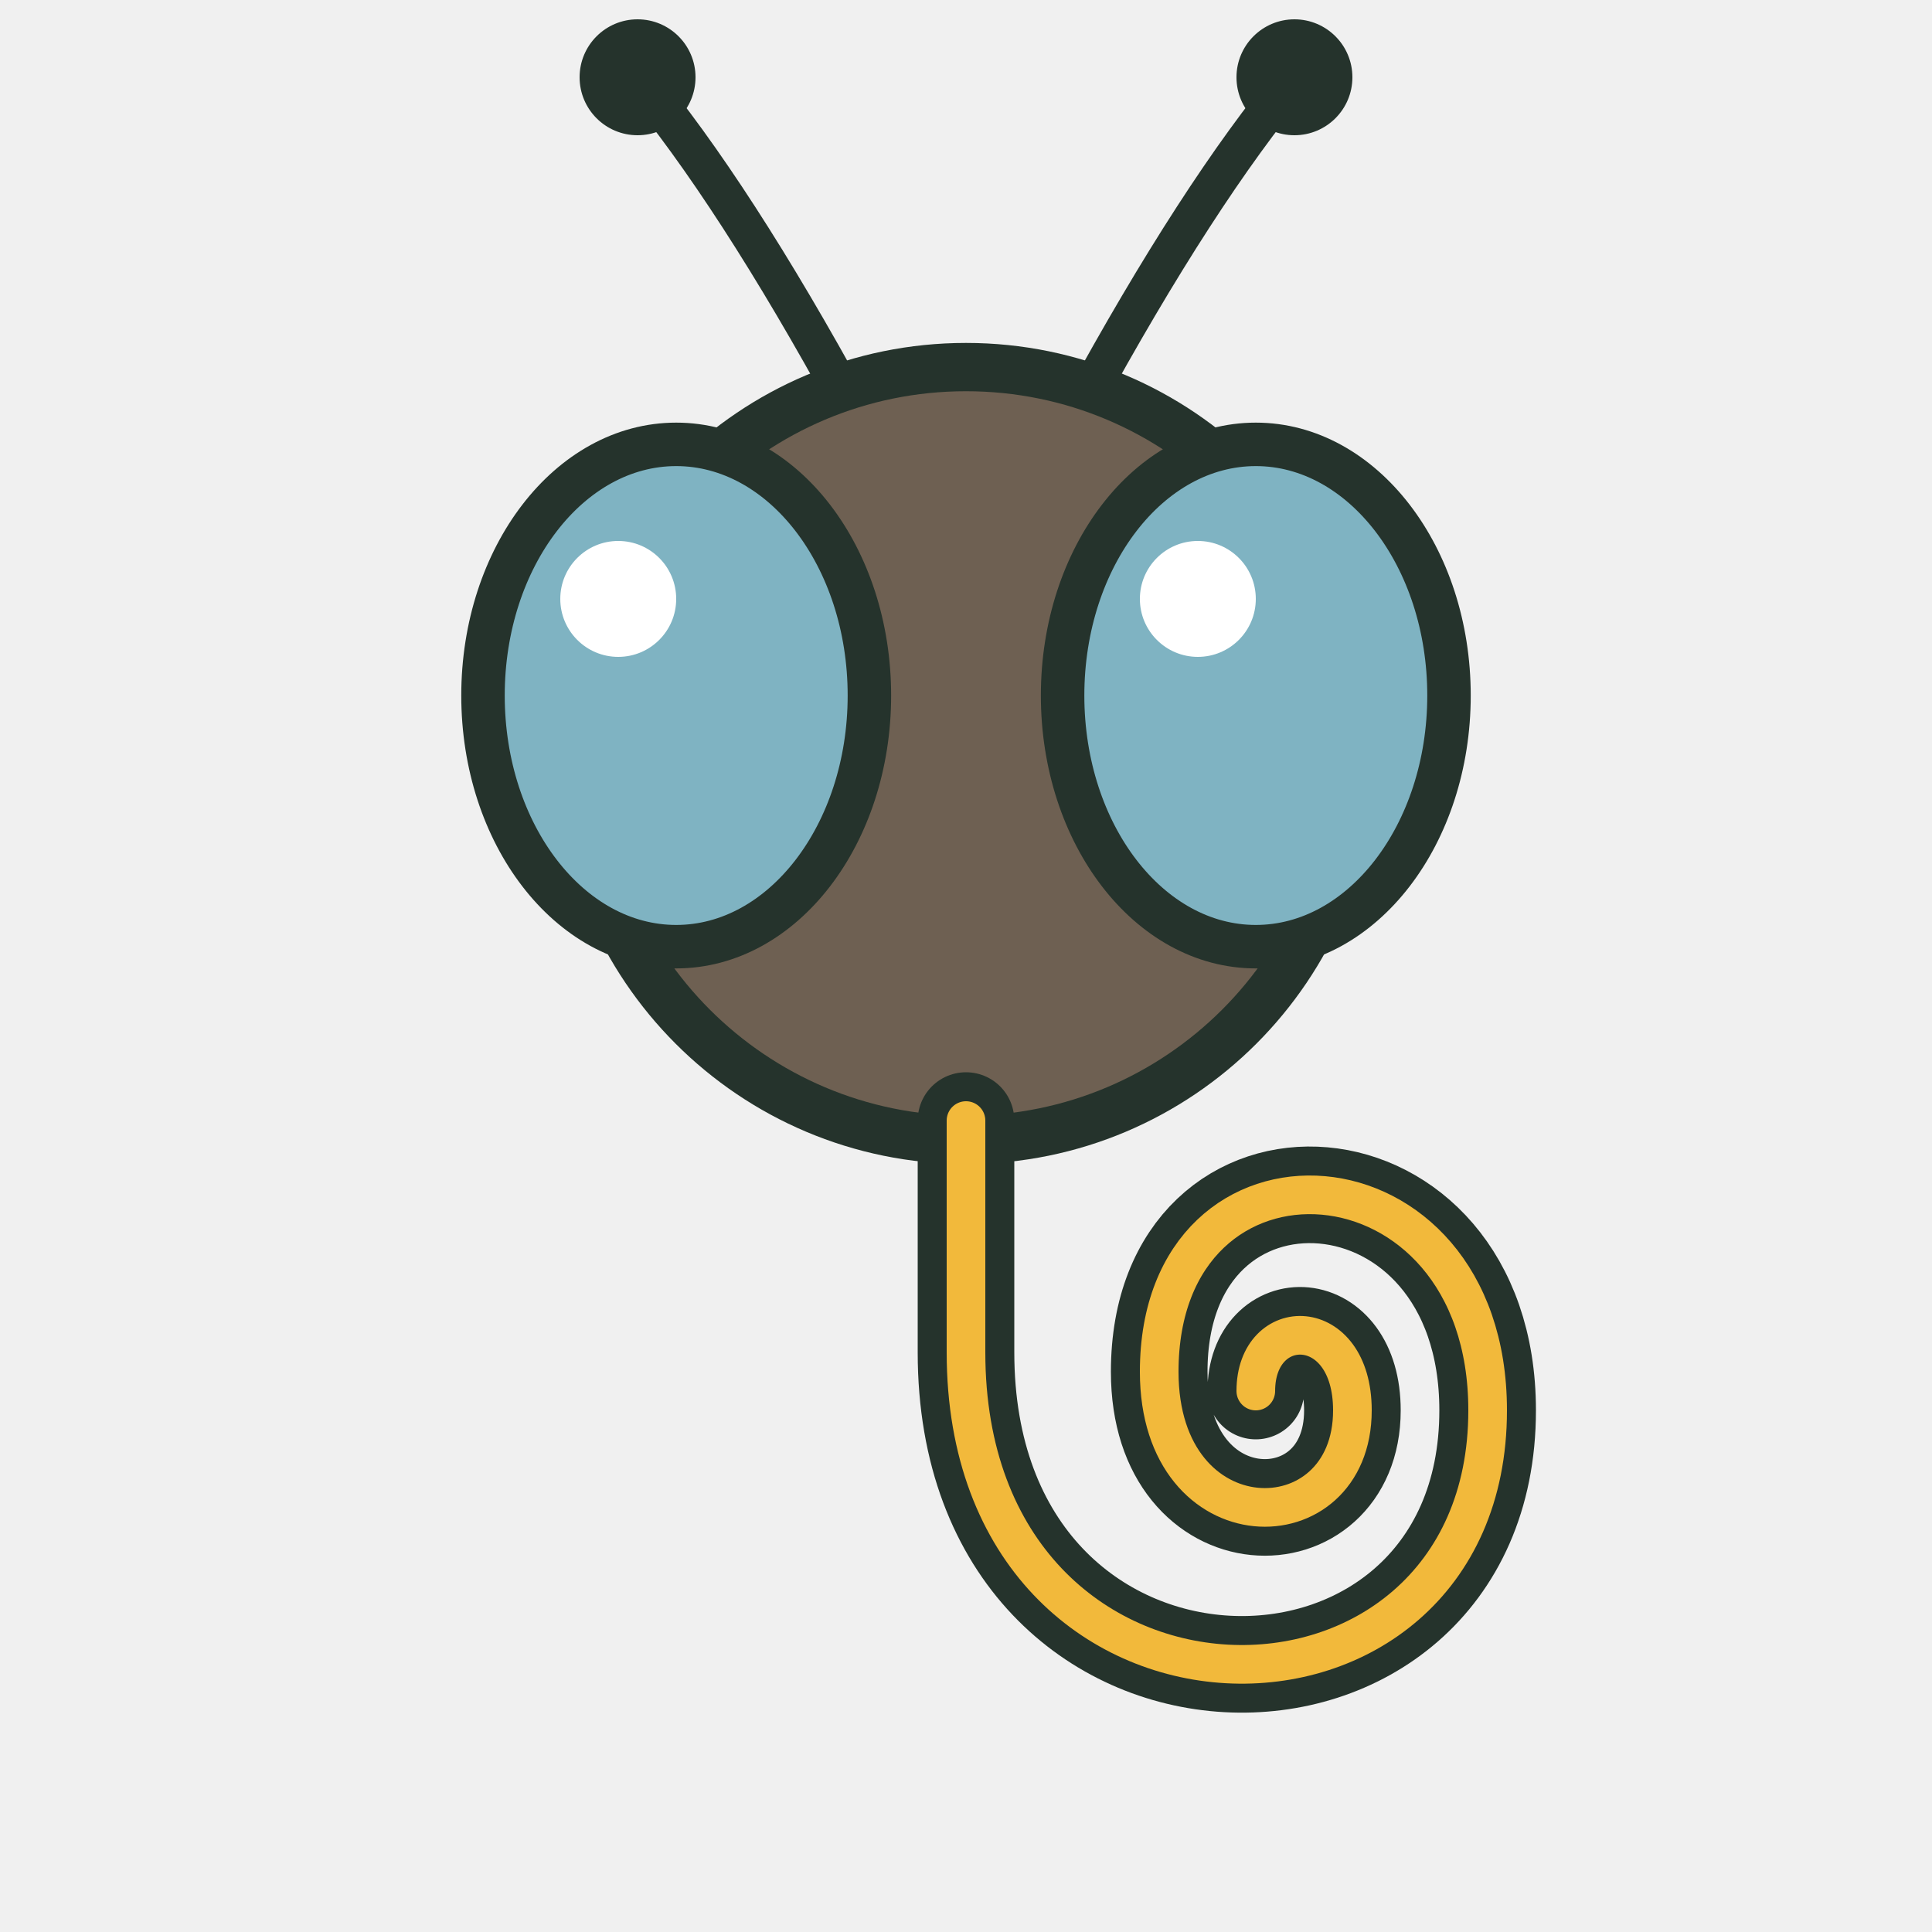
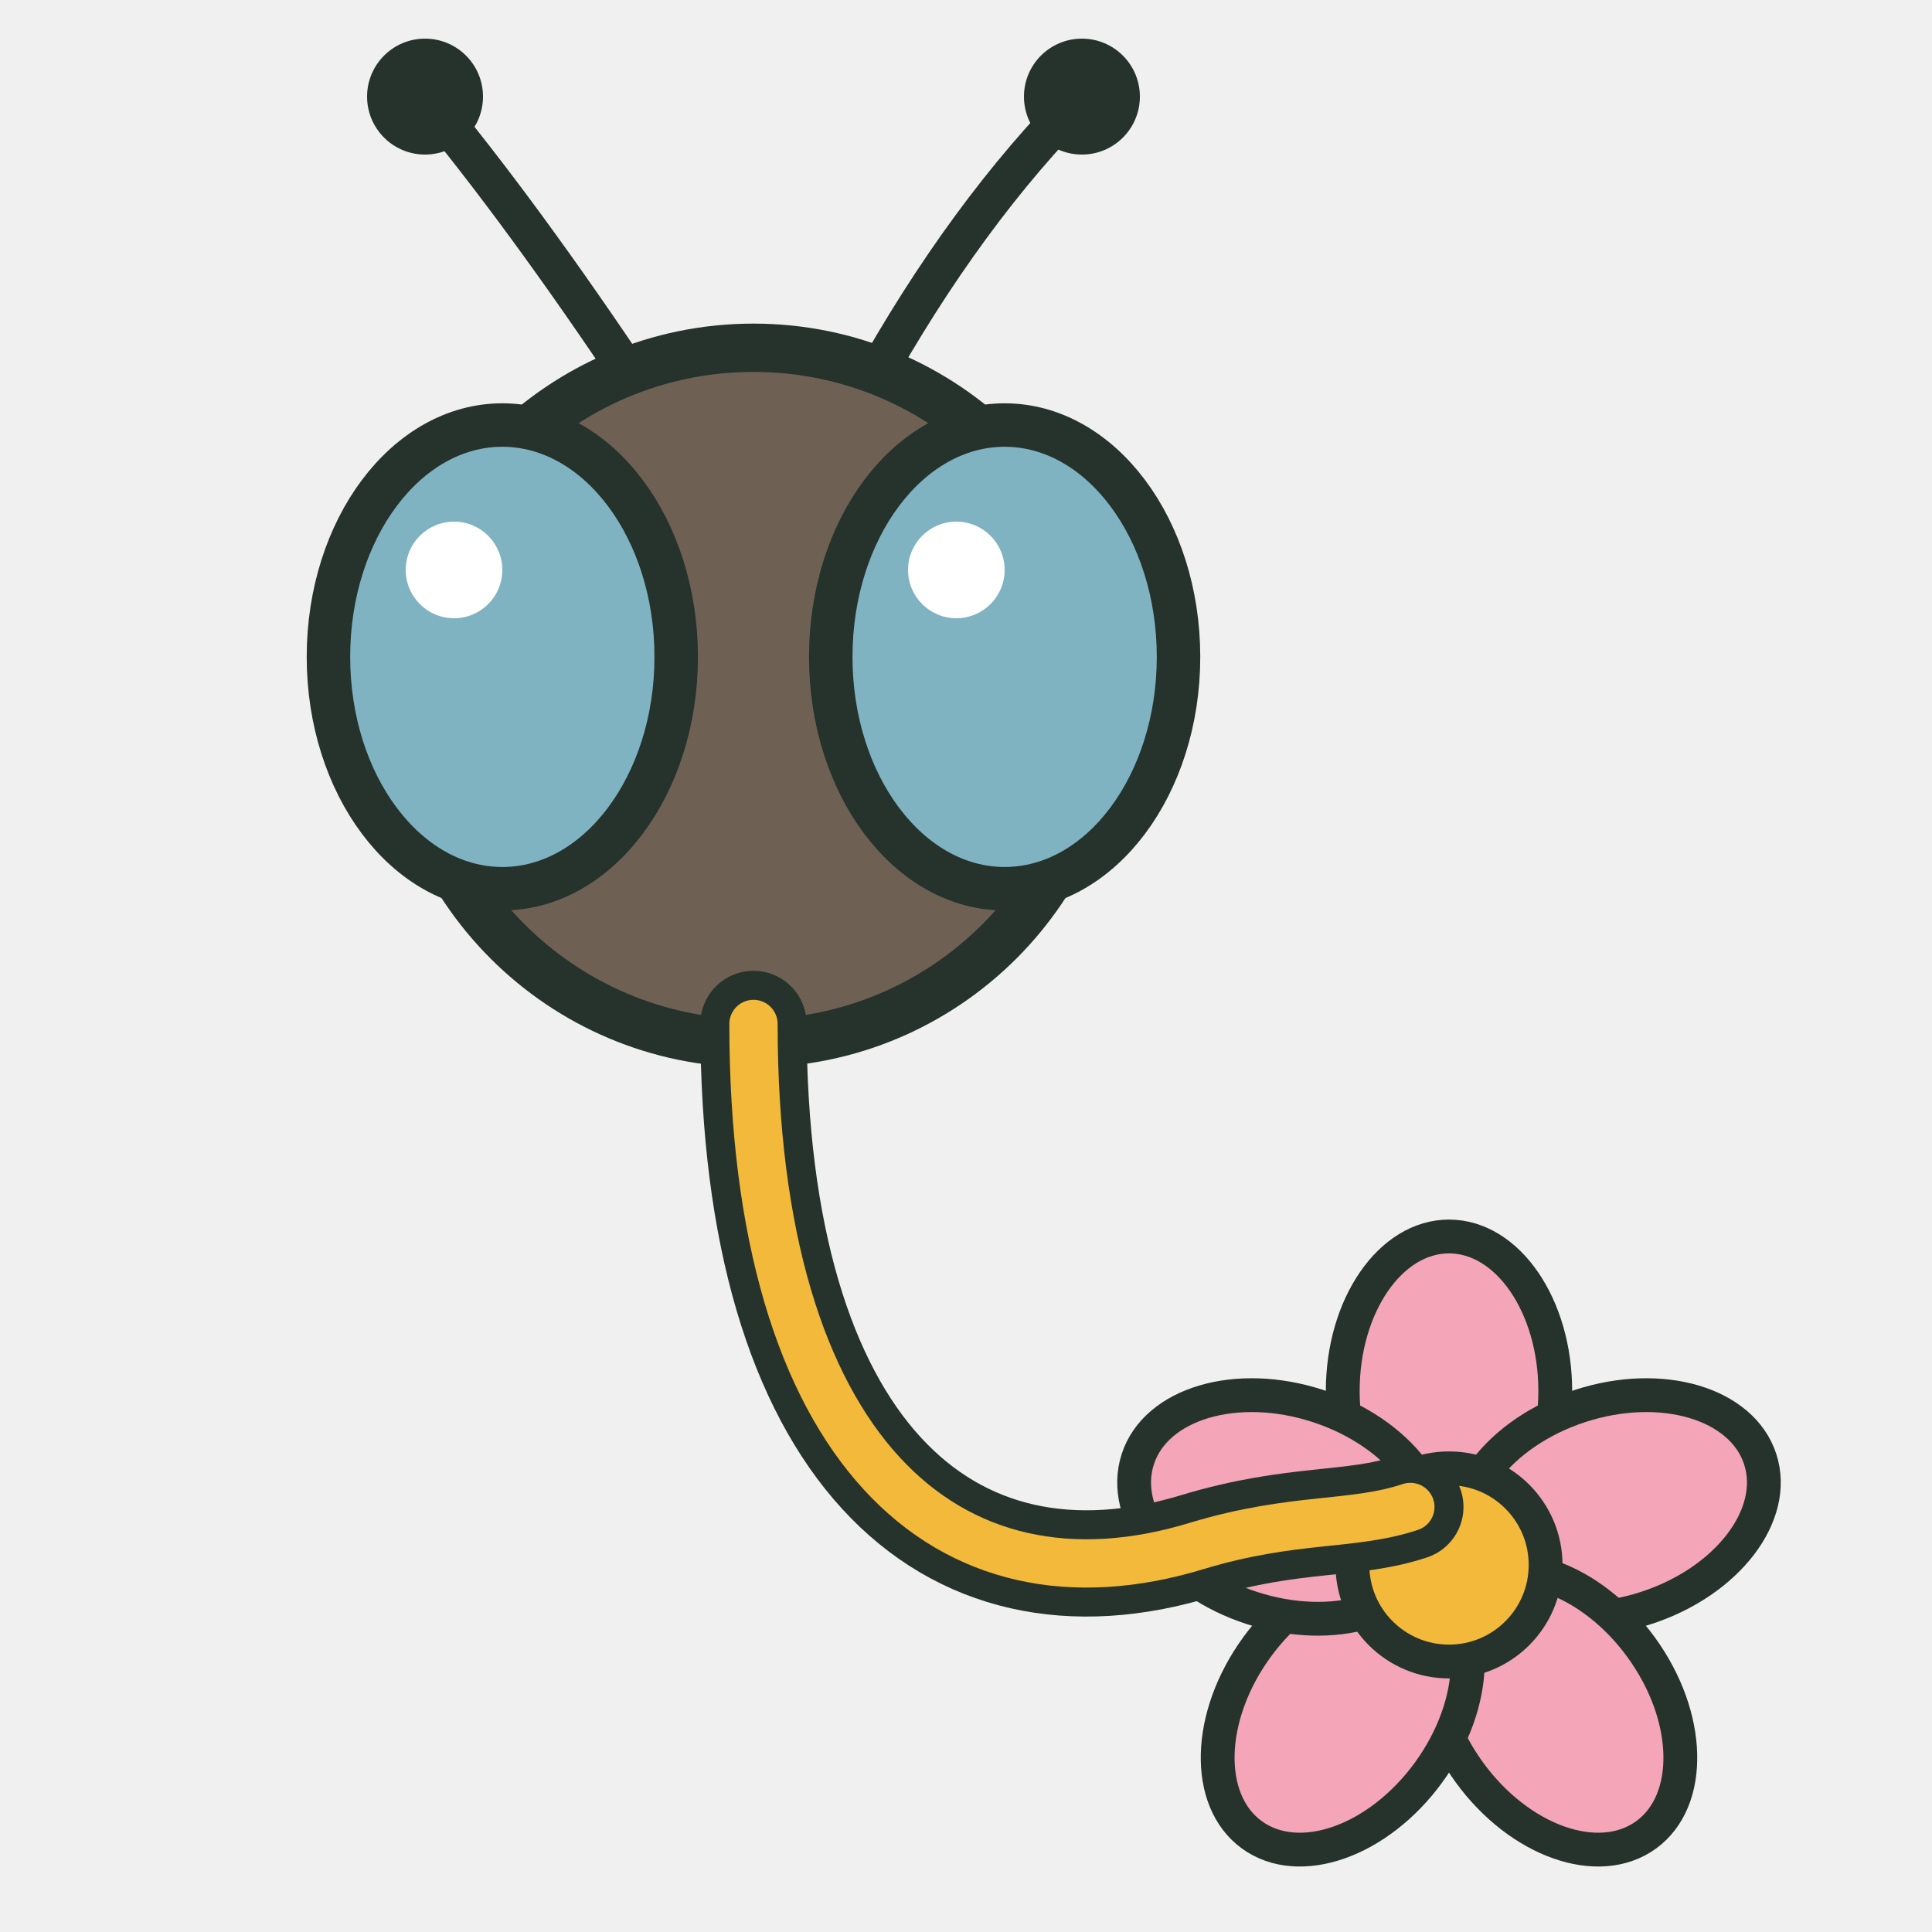
<svg xmlns="http://www.w3.org/2000/svg" viewBox="0 0 200 200">
  <g stroke="#25332C" stroke-width="4" stroke-linecap="round" fill="none">
-     <path d="M88 42 Q76 20 66 8" />
-     <path d="M112 42 Q124 20 134 8" />
+     <path d="M66 40 Q54 22 44 10" />
+     <path d="M90 40 Q100 22 112 10" />
  </g>
-   <circle cx="66" cy="8" r="6" fill="#25332C" />
-   <circle cx="134" cy="8" r="6" fill="#25332C" />
-   <circle cx="100" cy="78" r="40" fill="#6E6052" stroke="#25332C" stroke-width="5" />
-   <ellipse cx="70" cy="72" rx="20" ry="26" fill="#7FB3C2" stroke="#25332C" stroke-width="4.5" />
-   <ellipse cx="130" cy="72" rx="20" ry="26" fill="#7FB3C2" stroke="#25332C" stroke-width="4.5" />
-   <circle cx="64" cy="62" r="6" fill="#fff" />
-   <circle cx="124" cy="62" r="6" fill="#fff" />
-   <path d="M100 116 L100 140 C100 182 154 182 154 146 C154 118 120 116 120 142 C120 160 140 160 140 146 C140 136 130 136 130 144" stroke="#25332C" stroke-width="10" stroke-linecap="round" fill="none" />
-   <path d="M100 116 L100 140 C100 182 154 182 154 146 C154 118 120 116 120 142 C120 160 140 160 140 146 C140 136 130 136 130 144" stroke="#F2B93B" stroke-width="4" stroke-linecap="round" fill="none" />
+   <circle cx="44" cy="10" r="6" fill="#25332C" />
+   <circle cx="112" cy="10" r="6" fill="#25332C" />
+   <circle cx="78" cy="72" r="36" fill="#6E6052" stroke="#25332C" stroke-width="5" />
+   <ellipse cx="52" cy="68" rx="18" ry="24" fill="#7FB3C2" stroke="#25332C" stroke-width="4.5" />
+   <ellipse cx="104" cy="68" rx="18" ry="24" fill="#7FB3C2" stroke="#25332C" stroke-width="4.5" />
+   <circle cx="47" cy="59" r="5" fill="#fff" />
+   <circle cx="99" cy="59" r="5" fill="#fff" />
+   <g fill="#F4A6B8" stroke="#25332C" stroke-width="3.5">
+     <ellipse cx="150" cy="144" rx="11" ry="16" />
+     <ellipse cx="167" cy="156" rx="11" ry="16" transform="rotate(72 167 156)" />
+     <ellipse cx="161" cy="177" rx="11" ry="16" transform="rotate(144 161 177)" />
+     <ellipse cx="139" cy="177" rx="11" ry="16" transform="rotate(216 139 177)" />
+     <ellipse cx="133" cy="156" rx="11" ry="16" transform="rotate(288 133 156)" />
+   </g>
+   <circle cx="150" cy="162" r="10" fill="#F2B93B" stroke="#25332C" stroke-width="3.5" />
+   <path d="M78 106 C78 150 98 168 124 160 C134 157 140 158 146 156" stroke="#25332C" stroke-width="11" stroke-linecap="round" fill="none" />
+   <path d="M78 106 C78 150 98 168 124 160 C134 157 140 158 146 156" stroke="#F2B93B" stroke-width="5" stroke-linecap="round" fill="none" />
</svg>
